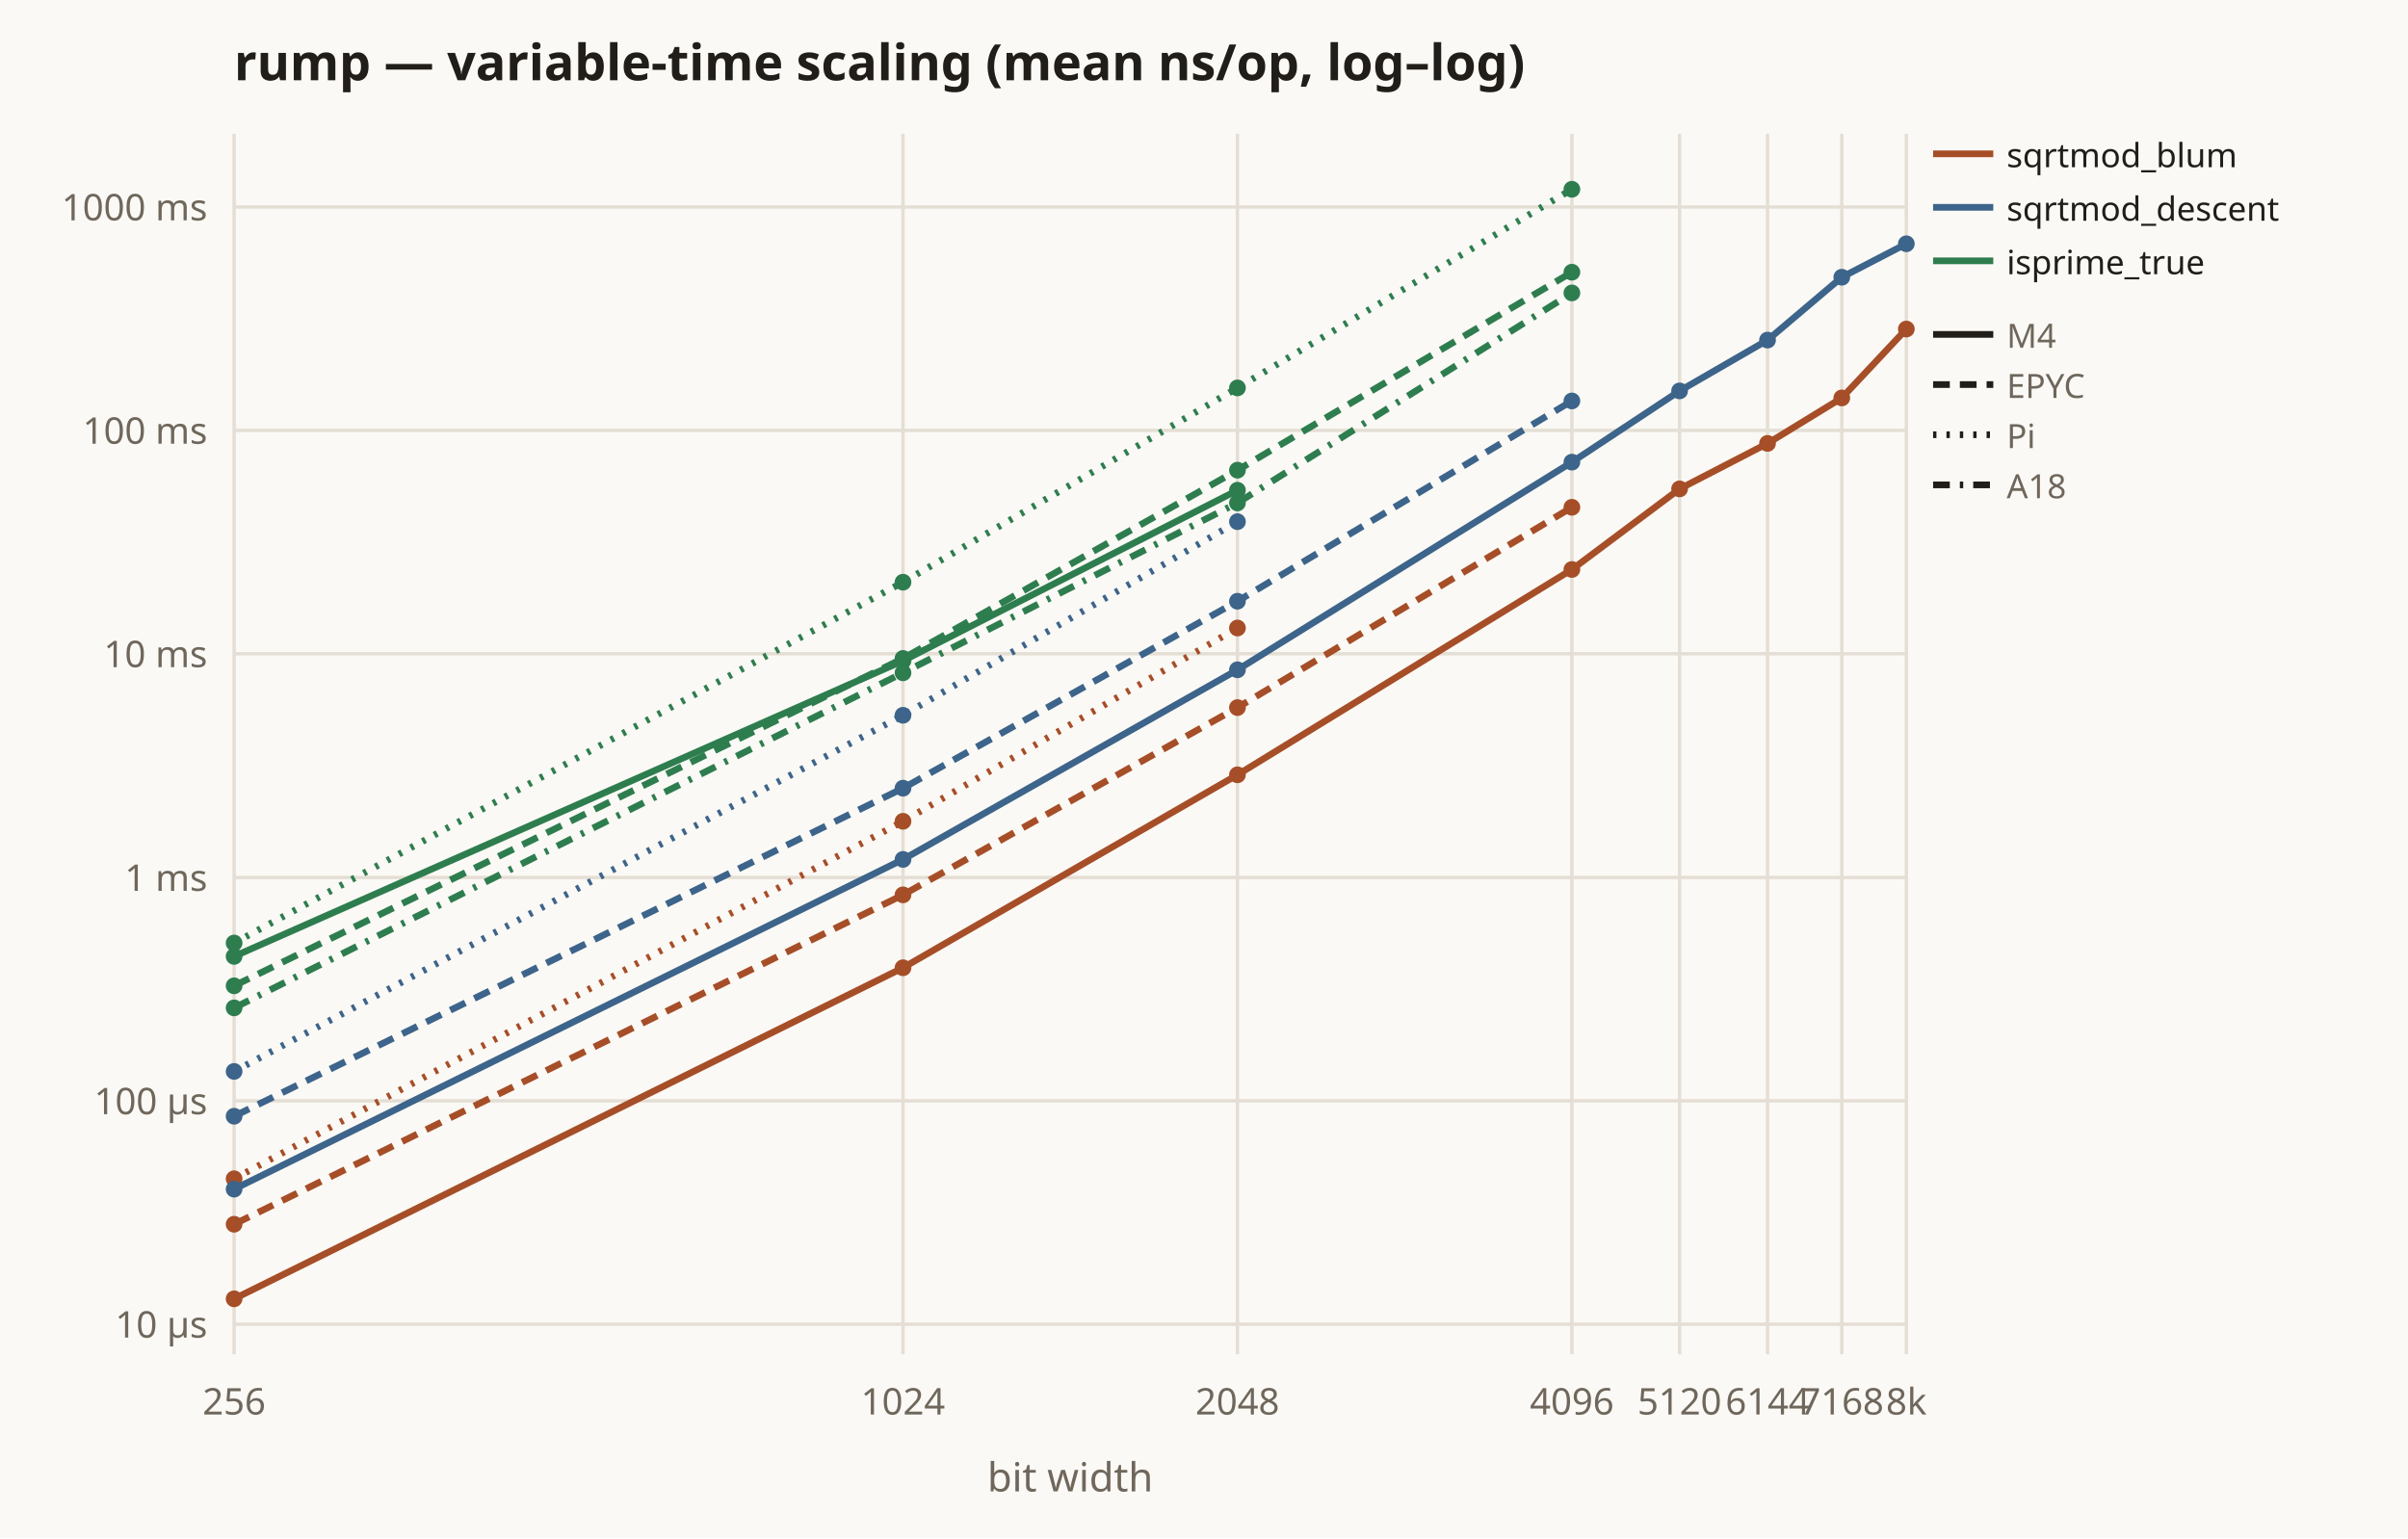
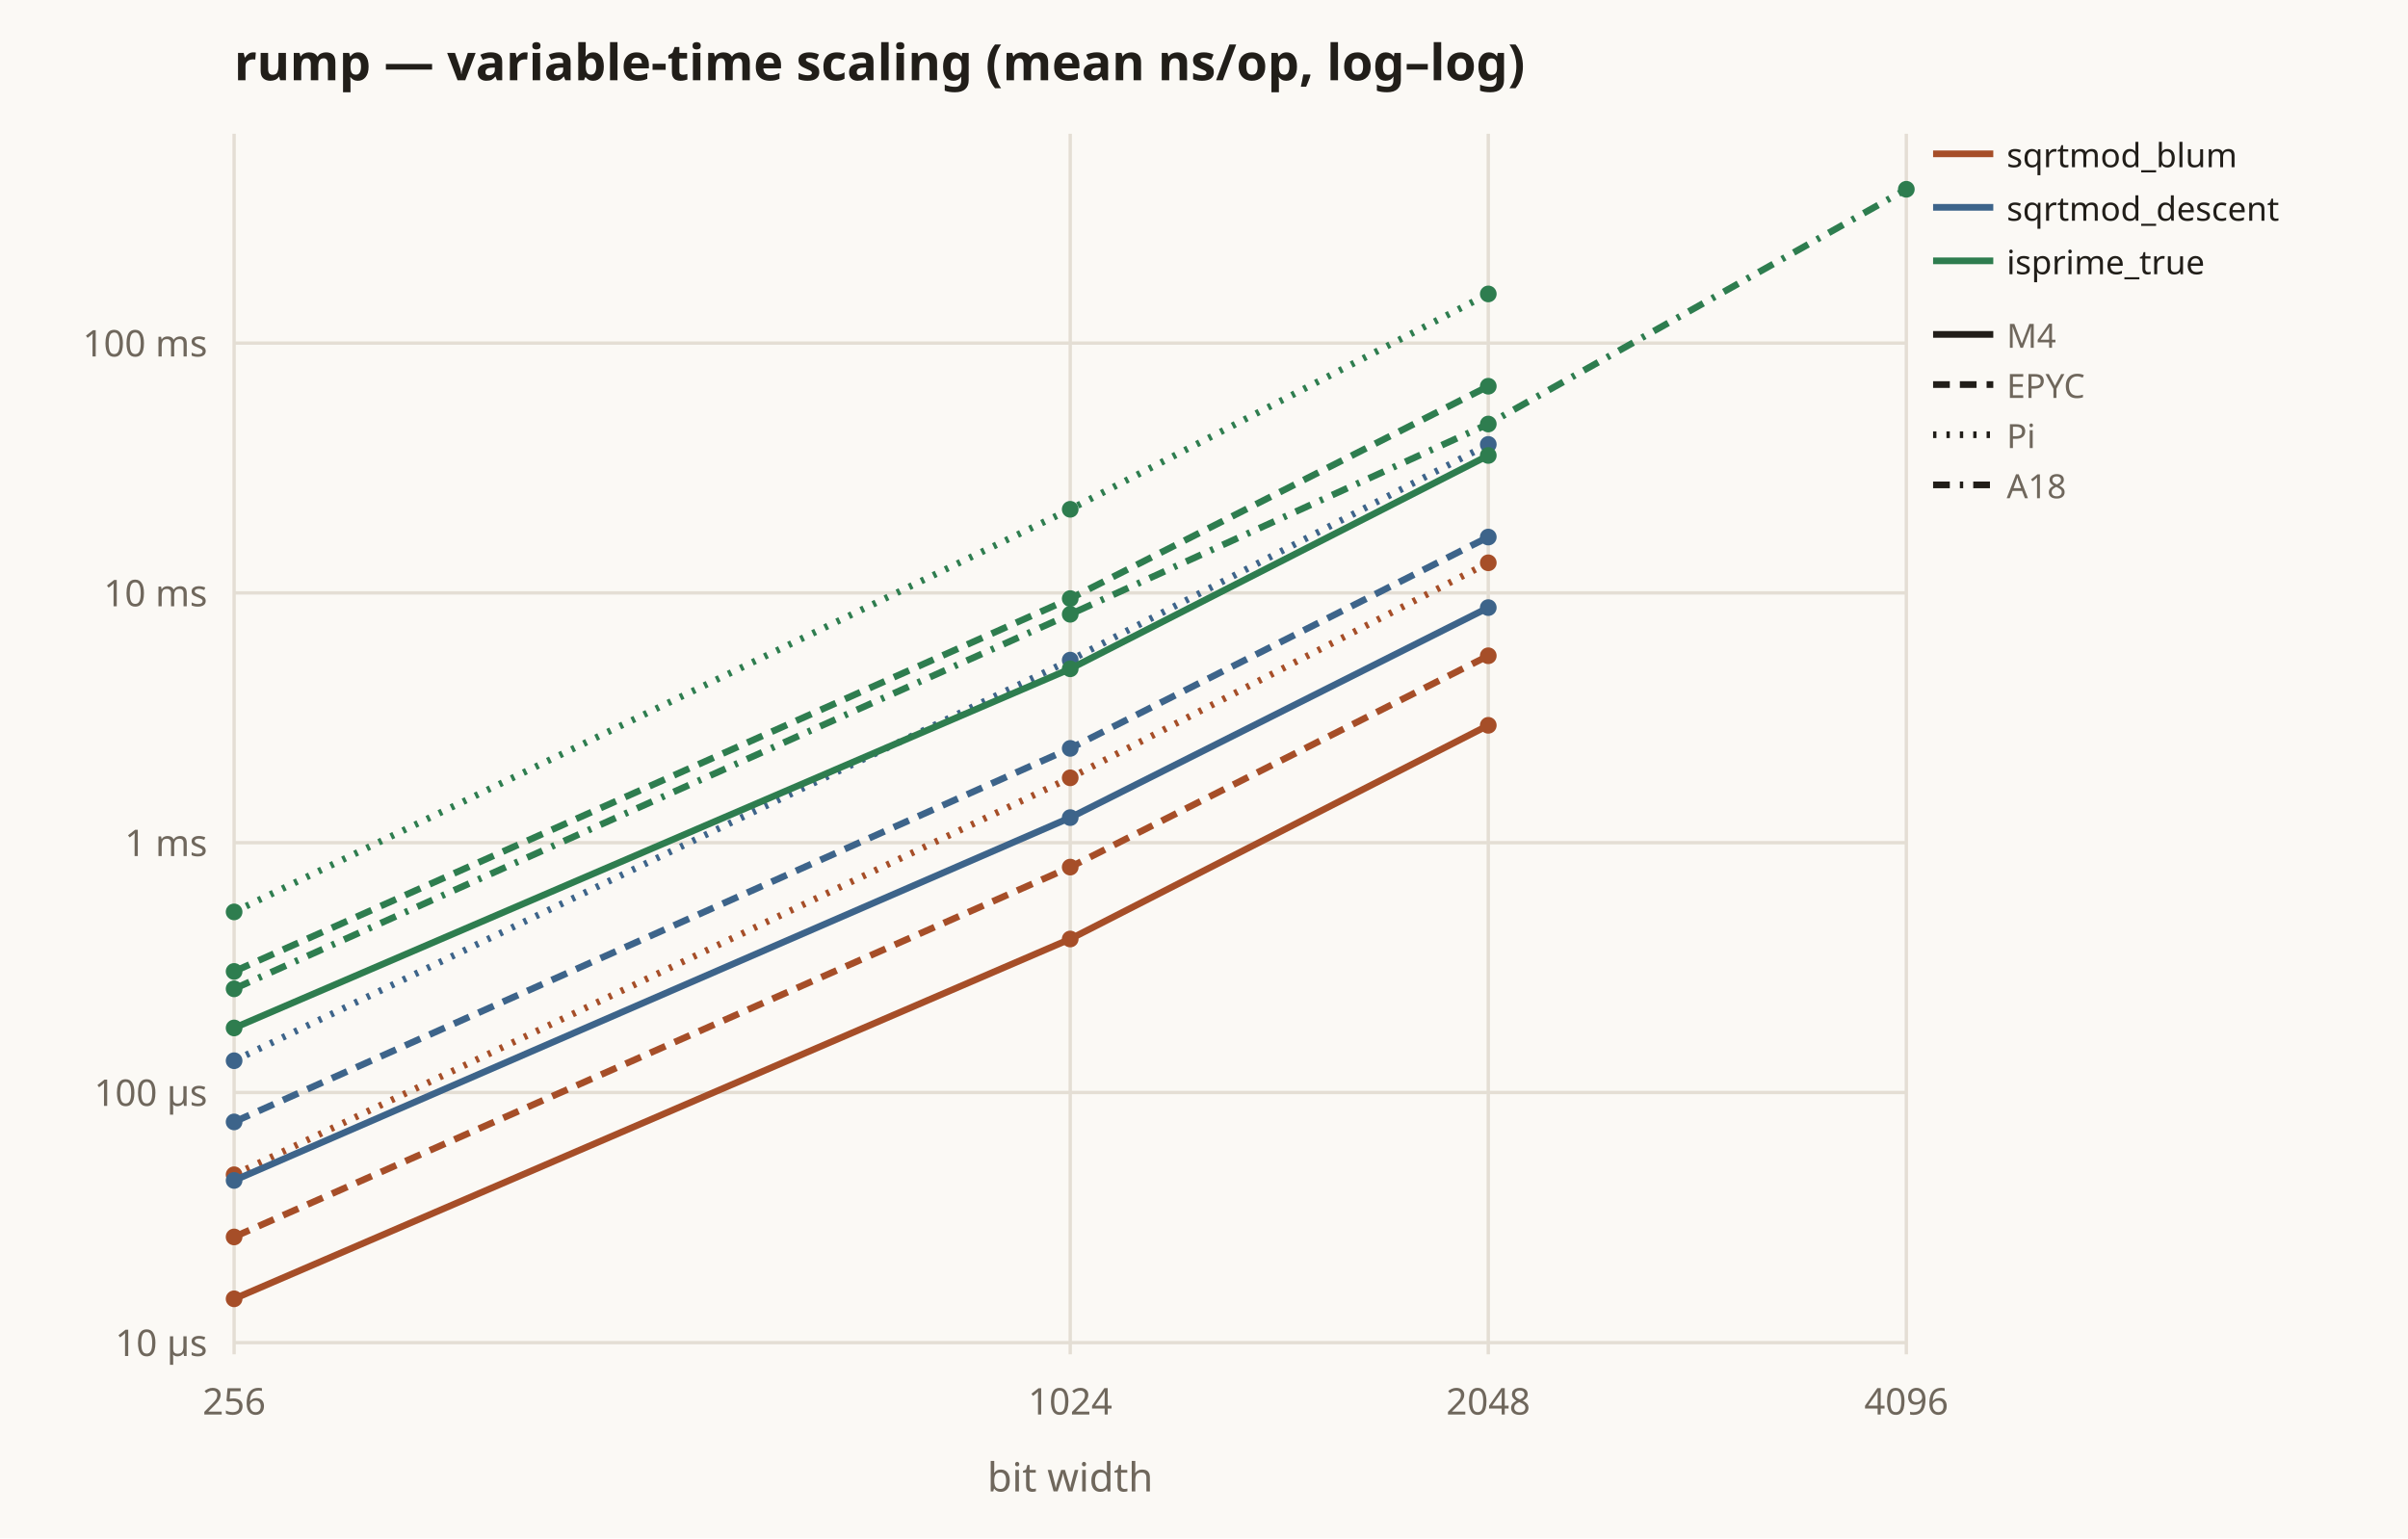
<svg xmlns="http://www.w3.org/2000/svg" width="720" height="460" viewBox="0 0 720 460" font-family="system-ui,sans-serif">
  <rect width="720" height="460" fill="#FBF9F5" />
  <text x="70" y="24" font-size="15" font-weight="600" fill="#211E19">rump — variable-time scaling (mean ns/op, log–log)</text>
  <line x1="70.0" y1="40" x2="70.0" y2="405" stroke="#E4DED4" />
  <text x="70.0" y="423" font-size="11" fill="#6F675C" text-anchor="middle">256</text>
-   <line x1="270.0" y1="40" x2="270.0" y2="405" stroke="#E4DED4" />
-   <text x="270.0" y="423" font-size="11" fill="#6F675C" text-anchor="middle">1024</text>
-   <line x1="370.0" y1="40" x2="370.0" y2="405" stroke="#E4DED4" />
-   <text x="370.0" y="423" font-size="11" fill="#6F675C" text-anchor="middle">2048</text>
-   <line x1="470.0" y1="40" x2="470.0" y2="405" stroke="#E4DED4" />
-   <text x="470.0" y="423" font-size="11" fill="#6F675C" text-anchor="middle">4096</text>
-   <line x1="502.2" y1="40" x2="502.2" y2="405" stroke="#E4DED4" />
-   <text x="502.2" y="423" font-size="11" fill="#6F675C" text-anchor="middle">5120</text>
-   <line x1="528.5" y1="40" x2="528.5" y2="405" stroke="#E4DED4" />
-   <text x="528.5" y="423" font-size="11" fill="#6F675C" text-anchor="middle">6144</text>
-   <line x1="550.7" y1="40" x2="550.7" y2="405" stroke="#E4DED4" />
-   <text x="550.7" y="423" font-size="11" fill="#6F675C" text-anchor="middle">7168</text>
+   <line x1="320.0" y1="40" x2="320.0" y2="405" stroke="#E4DED4" />
+   <text x="320.0" y="423" font-size="11" fill="#6F675C" text-anchor="middle">1024</text>
+   <line x1="445.0" y1="40" x2="445.0" y2="405" stroke="#E4DED4" />
+   <text x="445.0" y="423" font-size="11" fill="#6F675C" text-anchor="middle">2048</text>
  <line x1="570.0" y1="40" x2="570.0" y2="405" stroke="#E4DED4" />
-   <text x="570.0" y="423" font-size="11" fill="#6F675C" text-anchor="middle">8k</text>
+   <text x="570.0" y="423" font-size="11" fill="#6F675C" text-anchor="middle">4096</text>
  <text x="320" y="446" font-size="12" fill="#6F675C" text-anchor="middle">bit width</text>
-   <line x1="70" y1="396.0" x2="570" y2="396.0" stroke="#E4DED4" />
-   <text x="62" y="400.0" font-size="11" fill="#6F675C" text-anchor="end">10 µs</text>
-   <line x1="70" y1="329.2" x2="570" y2="329.2" stroke="#E4DED4" />
-   <text x="62" y="333.2" font-size="11" fill="#6F675C" text-anchor="end">100 µs</text>
-   <line x1="70" y1="262.4" x2="570" y2="262.4" stroke="#E4DED4" />
-   <text x="62" y="266.4" font-size="11" fill="#6F675C" text-anchor="end">1 ms</text>
-   <line x1="70" y1="195.5" x2="570" y2="195.5" stroke="#E4DED4" />
-   <text x="62" y="199.5" font-size="11" fill="#6F675C" text-anchor="end">10 ms</text>
-   <line x1="70" y1="128.7" x2="570" y2="128.7" stroke="#E4DED4" />
-   <text x="62" y="132.7" font-size="11" fill="#6F675C" text-anchor="end">100 ms</text>
-   <line x1="70" y1="61.9" x2="570" y2="61.9" stroke="#E4DED4" />
-   <text x="62" y="65.9" font-size="11" fill="#6F675C" text-anchor="end">1000 ms</text>
-   <path d="M70.0,388.4 L270.0,289.4 L370.0,231.7 L470.0,170.3 L502.2,146.2 L528.5,132.6 L550.7,119.0 L570.0,98.4" fill="none" stroke="#A64E28" stroke-width="2" />
+   <line x1="70" y1="401.5" x2="570" y2="401.5" stroke="#E4DED4" />
+   <text x="62" y="405.5" font-size="11" fill="#6F675C" text-anchor="end">10 µs</text>
+   <line x1="70" y1="326.7" x2="570" y2="326.7" stroke="#E4DED4" />
+   <text x="62" y="330.7" font-size="11" fill="#6F675C" text-anchor="end">100 µs</text>
+   <line x1="70" y1="252.0" x2="570" y2="252.0" stroke="#E4DED4" />
+   <text x="62" y="256.0" font-size="11" fill="#6F675C" text-anchor="end">1 ms</text>
+   <line x1="70" y1="177.3" x2="570" y2="177.3" stroke="#E4DED4" />
+   <text x="62" y="181.3" font-size="11" fill="#6F675C" text-anchor="end">10 ms</text>
+   <line x1="70" y1="102.6" x2="570" y2="102.6" stroke="#E4DED4" />
+   <text x="62" y="106.6" font-size="11" fill="#6F675C" text-anchor="end">100 ms</text>
+   <path d="M70.0,388.4 L320.0,280.8 L445.0,216.9" fill="none" stroke="#A64E28" stroke-width="2" />
  <circle cx="70.0" cy="388.4" r="2.5" fill="#A64E28" />
-   <circle cx="270.0" cy="289.4" r="2.5" fill="#A64E28" />
-   <circle cx="370.0" cy="231.7" r="2.5" fill="#A64E28" />
-   <circle cx="470.0" cy="170.3" r="2.5" fill="#A64E28" />
-   <circle cx="502.2" cy="146.2" r="2.5" fill="#A64E28" />
-   <circle cx="528.5" cy="132.6" r="2.5" fill="#A64E28" />
-   <circle cx="550.7" cy="119.0" r="2.5" fill="#A64E28" />
-   <circle cx="570.0" cy="98.4" r="2.5" fill="#A64E28" />
-   <path d="M70.0,366.1 L270.0,267.6 L370.0,211.6 L470.0,151.7" fill="none" stroke="#A64E28" stroke-width="2" stroke-dasharray="5,3" />
-   <circle cx="70.0" cy="366.1" r="2.5" fill="#A64E28" />
-   <circle cx="270.0" cy="267.6" r="2.5" fill="#A64E28" />
-   <circle cx="370.0" cy="211.6" r="2.5" fill="#A64E28" />
-   <circle cx="470.0" cy="151.7" r="2.5" fill="#A64E28" />
-   <path d="M70.0,352.5 L270.0,245.6 L370.0,187.8" fill="none" stroke="#A64E28" stroke-width="2" stroke-dasharray="1,3" />
-   <circle cx="70.0" cy="352.5" r="2.5" fill="#A64E28" />
-   <circle cx="270.0" cy="245.6" r="2.5" fill="#A64E28" />
-   <circle cx="370.0" cy="187.8" r="2.5" fill="#A64E28" />
-   <path d="M70.0,355.6 L270.0,257.0 L370.0,200.3 L470.0,138.2 L502.2,116.9 L528.5,101.7 L550.7,82.9 L570.0,72.9" fill="none" stroke="#3D648A" stroke-width="2" />
-   <circle cx="70.0" cy="355.6" r="2.5" fill="#3D648A" />
-   <circle cx="270.0" cy="257.0" r="2.5" fill="#3D648A" />
-   <circle cx="370.0" cy="200.3" r="2.5" fill="#3D648A" />
-   <circle cx="470.0" cy="138.2" r="2.5" fill="#3D648A" />
-   <circle cx="502.2" cy="116.9" r="2.5" fill="#3D648A" />
-   <circle cx="528.5" cy="101.7" r="2.5" fill="#3D648A" />
-   <circle cx="550.7" cy="82.9" r="2.5" fill="#3D648A" />
-   <circle cx="570.0" cy="72.9" r="2.5" fill="#3D648A" />
-   <path d="M70.0,333.8 L270.0,235.7 L370.0,179.8 L470.0,119.9" fill="none" stroke="#3D648A" stroke-width="2" stroke-dasharray="5,3" />
-   <circle cx="70.0" cy="333.8" r="2.5" fill="#3D648A" />
-   <circle cx="270.0" cy="235.7" r="2.5" fill="#3D648A" />
-   <circle cx="370.0" cy="179.8" r="2.5" fill="#3D648A" />
-   <circle cx="470.0" cy="119.9" r="2.5" fill="#3D648A" />
-   <path d="M70.0,320.4 L270.0,213.9 L370.0,156.0" fill="none" stroke="#3D648A" stroke-width="2" stroke-dasharray="1,3" />
-   <circle cx="70.0" cy="320.4" r="2.5" fill="#3D648A" />
-   <circle cx="270.0" cy="213.9" r="2.5" fill="#3D648A" />
-   <circle cx="370.0" cy="156.0" r="2.5" fill="#3D648A" />
-   <path d="M70.0,286.0 L270.0,197.6 L370.0,146.6" fill="none" stroke="#2E7D4F" stroke-width="2" />
-   <circle cx="70.0" cy="286.0" r="2.5" fill="#2E7D4F" />
-   <circle cx="270.0" cy="197.6" r="2.5" fill="#2E7D4F" />
-   <circle cx="370.0" cy="146.6" r="2.5" fill="#2E7D4F" />
-   <path d="M70.0,294.8 L270.0,196.9 L370.0,140.6 L470.0,81.4" fill="none" stroke="#2E7D4F" stroke-width="2" stroke-dasharray="5,3" />
-   <circle cx="70.0" cy="294.8" r="2.5" fill="#2E7D4F" />
-   <circle cx="270.0" cy="196.9" r="2.5" fill="#2E7D4F" />
-   <circle cx="370.0" cy="140.6" r="2.5" fill="#2E7D4F" />
-   <circle cx="470.0" cy="81.4" r="2.5" fill="#2E7D4F" />
-   <path d="M70.0,282.0 L270.0,174.1 L370.0,116.0 L470.0,56.6" fill="none" stroke="#2E7D4F" stroke-width="2" stroke-dasharray="1,3" />
-   <circle cx="70.0" cy="282.0" r="2.5" fill="#2E7D4F" />
-   <circle cx="270.0" cy="174.1" r="2.5" fill="#2E7D4F" />
-   <circle cx="370.0" cy="116.0" r="2.5" fill="#2E7D4F" />
-   <circle cx="470.0" cy="56.6" r="2.5" fill="#2E7D4F" />
-   <path d="M70.0,301.4 L270.0,201.2 L370.0,150.4 L470.0,87.6" fill="none" stroke="#2E7D4F" stroke-width="2" stroke-dasharray="5,3,1,3" />
-   <circle cx="70.0" cy="301.4" r="2.5" fill="#2E7D4F" />
-   <circle cx="270.0" cy="201.2" r="2.5" fill="#2E7D4F" />
-   <circle cx="370.0" cy="150.4" r="2.5" fill="#2E7D4F" />
-   <circle cx="470.0" cy="87.6" r="2.5" fill="#2E7D4F" />
+   <circle cx="320.0" cy="280.8" r="2.5" fill="#A64E28" />
+   <circle cx="445.0" cy="216.9" r="2.5" fill="#A64E28" />
+   <path d="M70.0,369.9 L320.0,259.3 L445.0,196.1" fill="none" stroke="#A64E28" stroke-width="2" stroke-dasharray="5,3" />
+   <circle cx="70.0" cy="369.9" r="2.5" fill="#A64E28" />
+   <circle cx="320.0" cy="259.3" r="2.5" fill="#A64E28" />
+   <circle cx="445.0" cy="196.1" r="2.5" fill="#A64E28" />
+   <path d="M70.0,351.3 L320.0,232.6 L445.0,168.3" fill="none" stroke="#A64E28" stroke-width="2" stroke-dasharray="1,3" />
+   <circle cx="70.0" cy="351.3" r="2.5" fill="#A64E28" />
+   <circle cx="320.0" cy="232.6" r="2.5" fill="#A64E28" />
+   <circle cx="445.0" cy="168.3" r="2.5" fill="#A64E28" />
+   <path d="M70.0,353.0 L320.0,244.5 L445.0,181.7" fill="none" stroke="#3D648A" stroke-width="2" />
+   <circle cx="70.0" cy="353.0" r="2.5" fill="#3D648A" />
+   <circle cx="320.0" cy="244.5" r="2.5" fill="#3D648A" />
+   <circle cx="445.0" cy="181.7" r="2.5" fill="#3D648A" />
+   <path d="M70.0,335.5 L320.0,223.8 L445.0,160.6" fill="none" stroke="#3D648A" stroke-width="2" stroke-dasharray="5,3" />
+   <circle cx="70.0" cy="335.5" r="2.5" fill="#3D648A" />
+   <circle cx="320.0" cy="223.8" r="2.5" fill="#3D648A" />
+   <circle cx="445.0" cy="160.6" r="2.5" fill="#3D648A" />
+   <path d="M70.0,317.2 L320.0,197.4 L445.0,132.9" fill="none" stroke="#3D648A" stroke-width="2" stroke-dasharray="1,3" />
+   <circle cx="70.0" cy="317.2" r="2.5" fill="#3D648A" />
+   <circle cx="320.0" cy="197.4" r="2.5" fill="#3D648A" />
+   <circle cx="445.0" cy="132.9" r="2.5" fill="#3D648A" />
+   <path d="M70.0,307.4 L320.0,200.0 L445.0,136.2" fill="none" stroke="#2E7D4F" stroke-width="2" />
+   <circle cx="70.0" cy="307.4" r="2.5" fill="#2E7D4F" />
+   <circle cx="320.0" cy="200.0" r="2.5" fill="#2E7D4F" />
+   <circle cx="445.0" cy="136.2" r="2.5" fill="#2E7D4F" />
+   <path d="M70.0,290.5 L320.0,179.0 L445.0,115.5" fill="none" stroke="#2E7D4F" stroke-width="2" stroke-dasharray="5,3" />
+   <circle cx="70.0" cy="290.5" r="2.5" fill="#2E7D4F" />
+   <circle cx="320.0" cy="179.0" r="2.5" fill="#2E7D4F" />
+   <circle cx="445.0" cy="115.5" r="2.5" fill="#2E7D4F" />
+   <path d="M70.0,272.7 L320.0,152.3 L445.0,87.9" fill="none" stroke="#2E7D4F" stroke-width="2" stroke-dasharray="1,3" />
+   <circle cx="70.0" cy="272.7" r="2.5" fill="#2E7D4F" />
+   <circle cx="320.0" cy="152.3" r="2.5" fill="#2E7D4F" />
+   <circle cx="445.0" cy="87.9" r="2.5" fill="#2E7D4F" />
+   <path d="M70.0,295.7 L320.0,183.7 L445.0,126.8 L570.0,56.6" fill="none" stroke="#2E7D4F" stroke-width="2" stroke-dasharray="5,3,1,3" />
+   <circle cx="70.0" cy="295.7" r="2.5" fill="#2E7D4F" />
+   <circle cx="320.0" cy="183.7" r="2.5" fill="#2E7D4F" />
+   <circle cx="445.0" cy="126.8" r="2.5" fill="#2E7D4F" />
+   <circle cx="570.0" cy="56.6" r="2.5" fill="#2E7D4F" />
  <line x1="578" y1="46" x2="596" y2="46" stroke="#A64E28" stroke-width="2" />
  <text x="600" y="50" font-size="10" fill="#211E19">sqrtmod_blum</text>
  <line x1="578" y1="62" x2="596" y2="62" stroke="#3D648A" stroke-width="2" />
  <text x="600" y="66" font-size="10" fill="#211E19">sqrtmod_descent</text>
  <line x1="578" y1="78" x2="596" y2="78" stroke="#2E7D4F" stroke-width="2" />
  <text x="600" y="82" font-size="10" fill="#211E19">isprime_true</text>
  <line x1="578" y1="100" x2="596" y2="100" stroke="#211E19" stroke-width="2" />
  <text x="600" y="104" font-size="10" fill="#6F675C">M4</text>
  <line x1="578" y1="115" x2="596" y2="115" stroke="#211E19" stroke-width="2" stroke-dasharray="5,3" />
  <text x="600" y="119" font-size="10" fill="#6F675C">EPYC</text>
  <line x1="578" y1="130" x2="596" y2="130" stroke="#211E19" stroke-width="2" stroke-dasharray="1,3" />
  <text x="600" y="134" font-size="10" fill="#6F675C">Pi</text>
  <line x1="578" y1="145" x2="596" y2="145" stroke="#211E19" stroke-width="2" stroke-dasharray="5,3,1,3" />
  <text x="600" y="149" font-size="10" fill="#6F675C">A18</text>
</svg>
